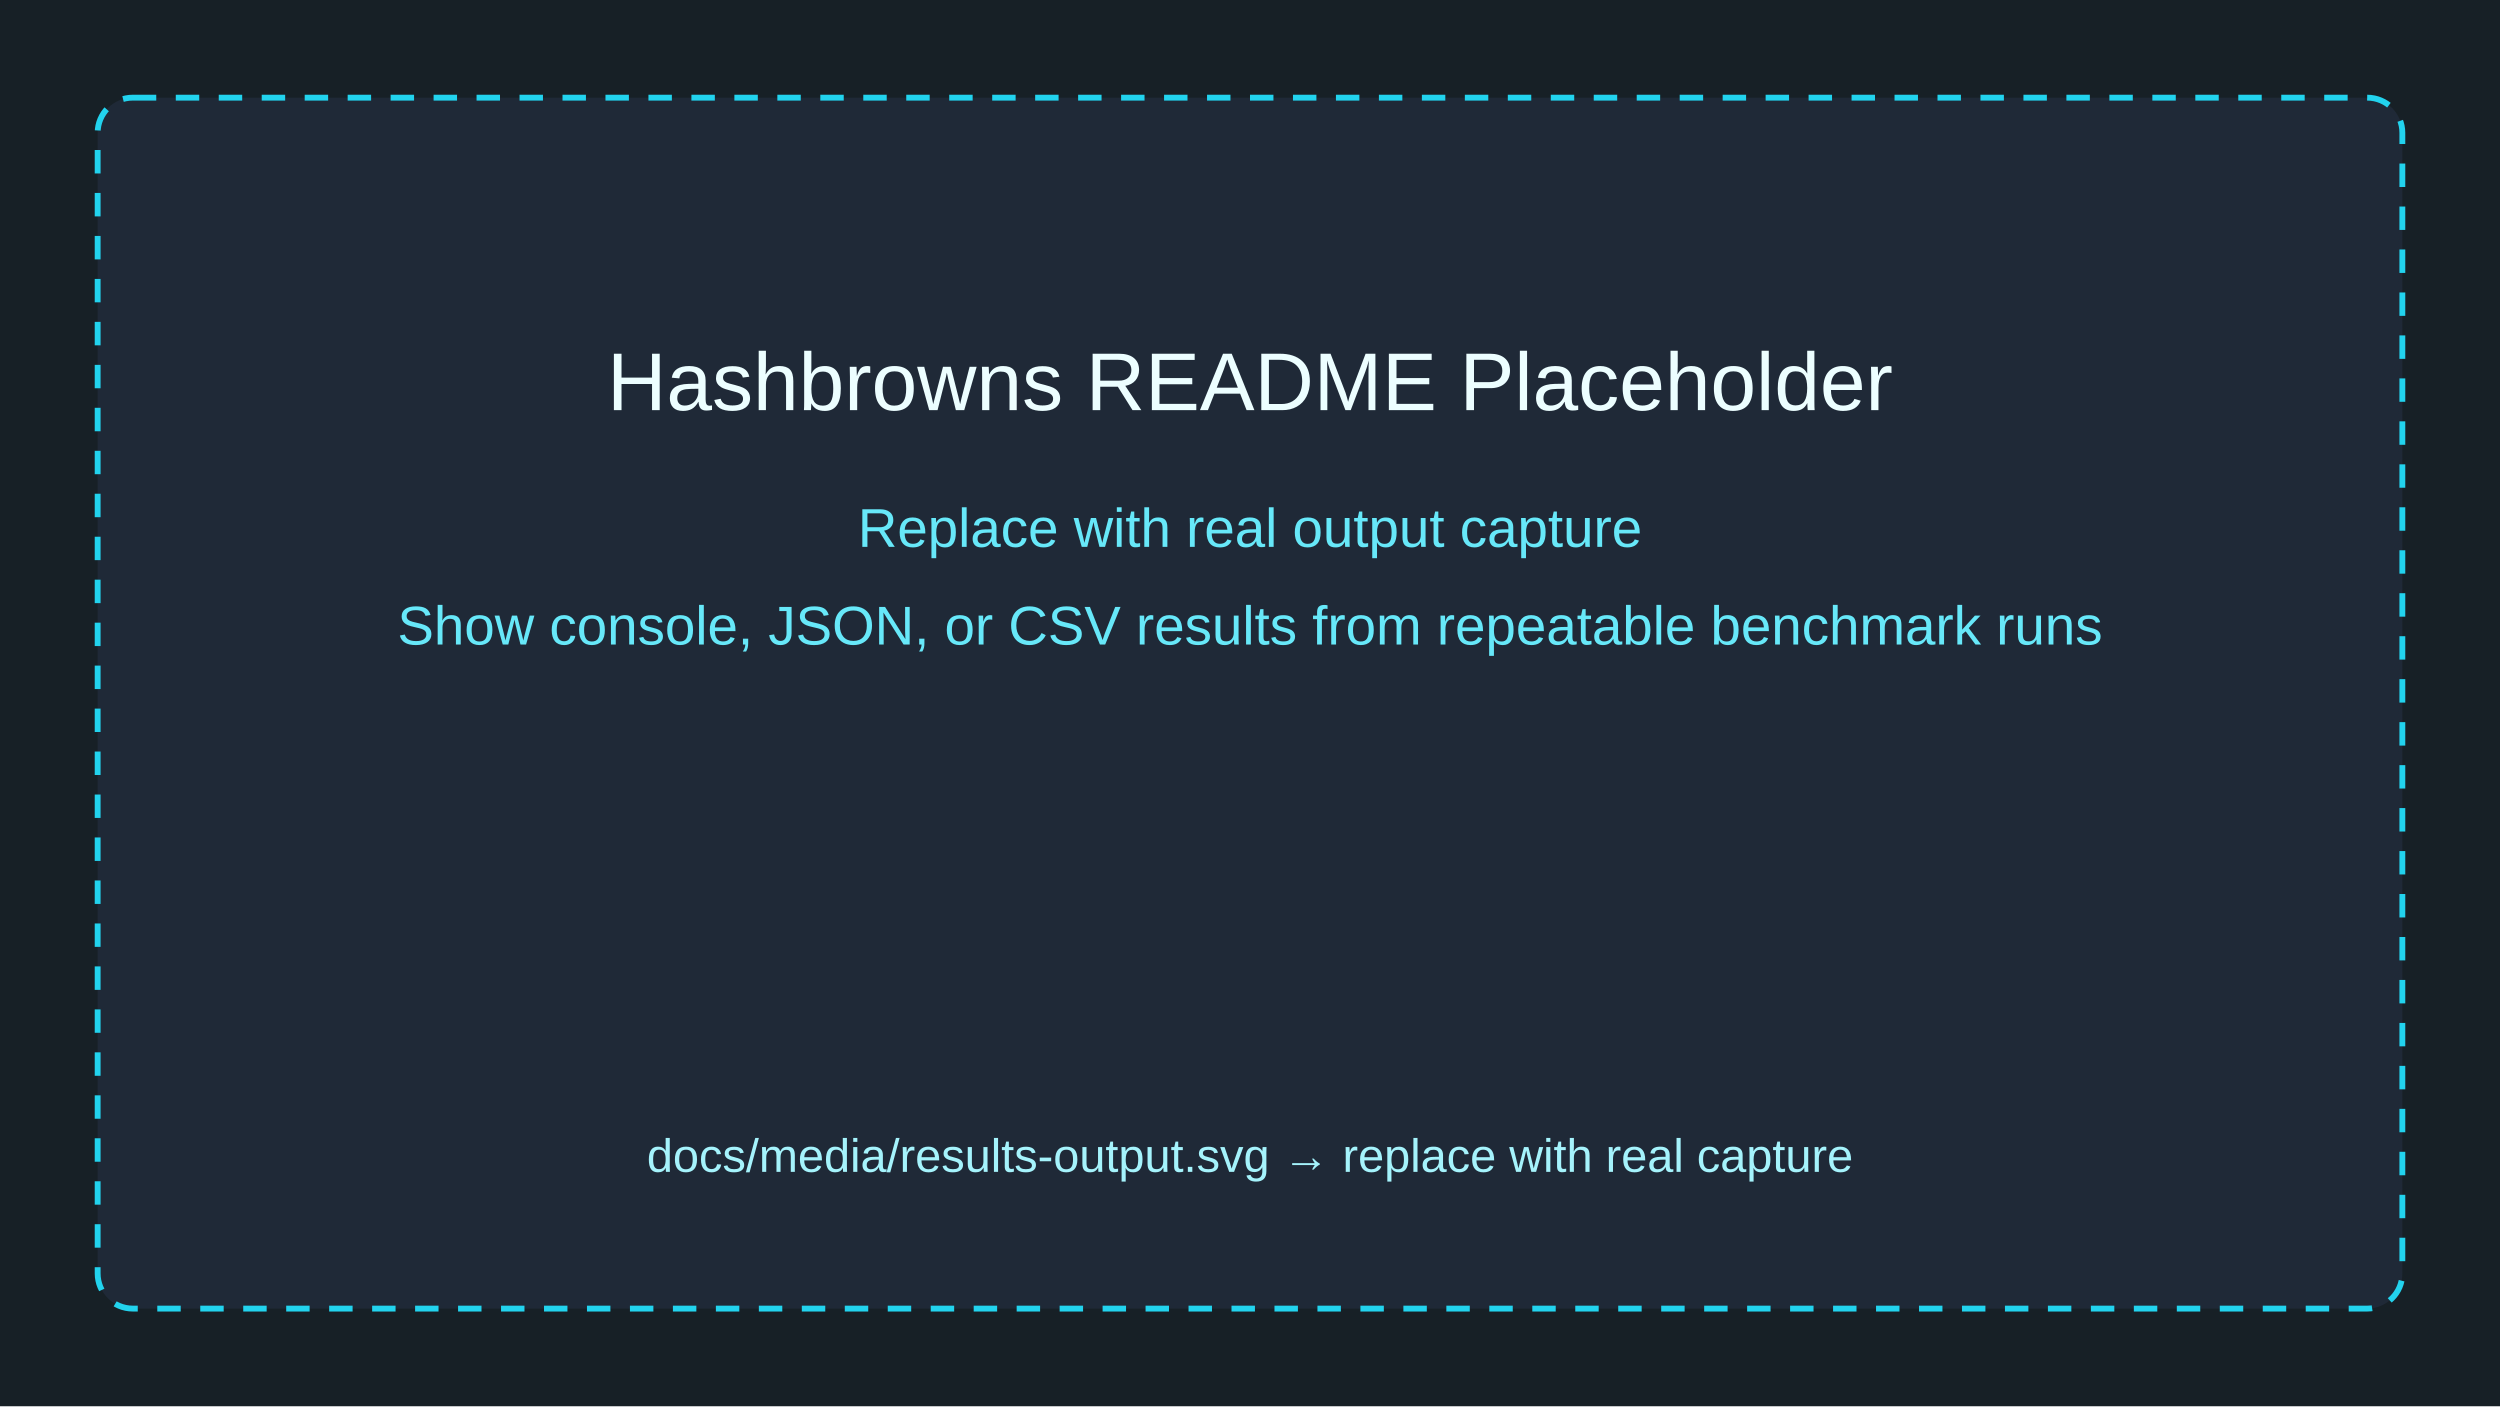
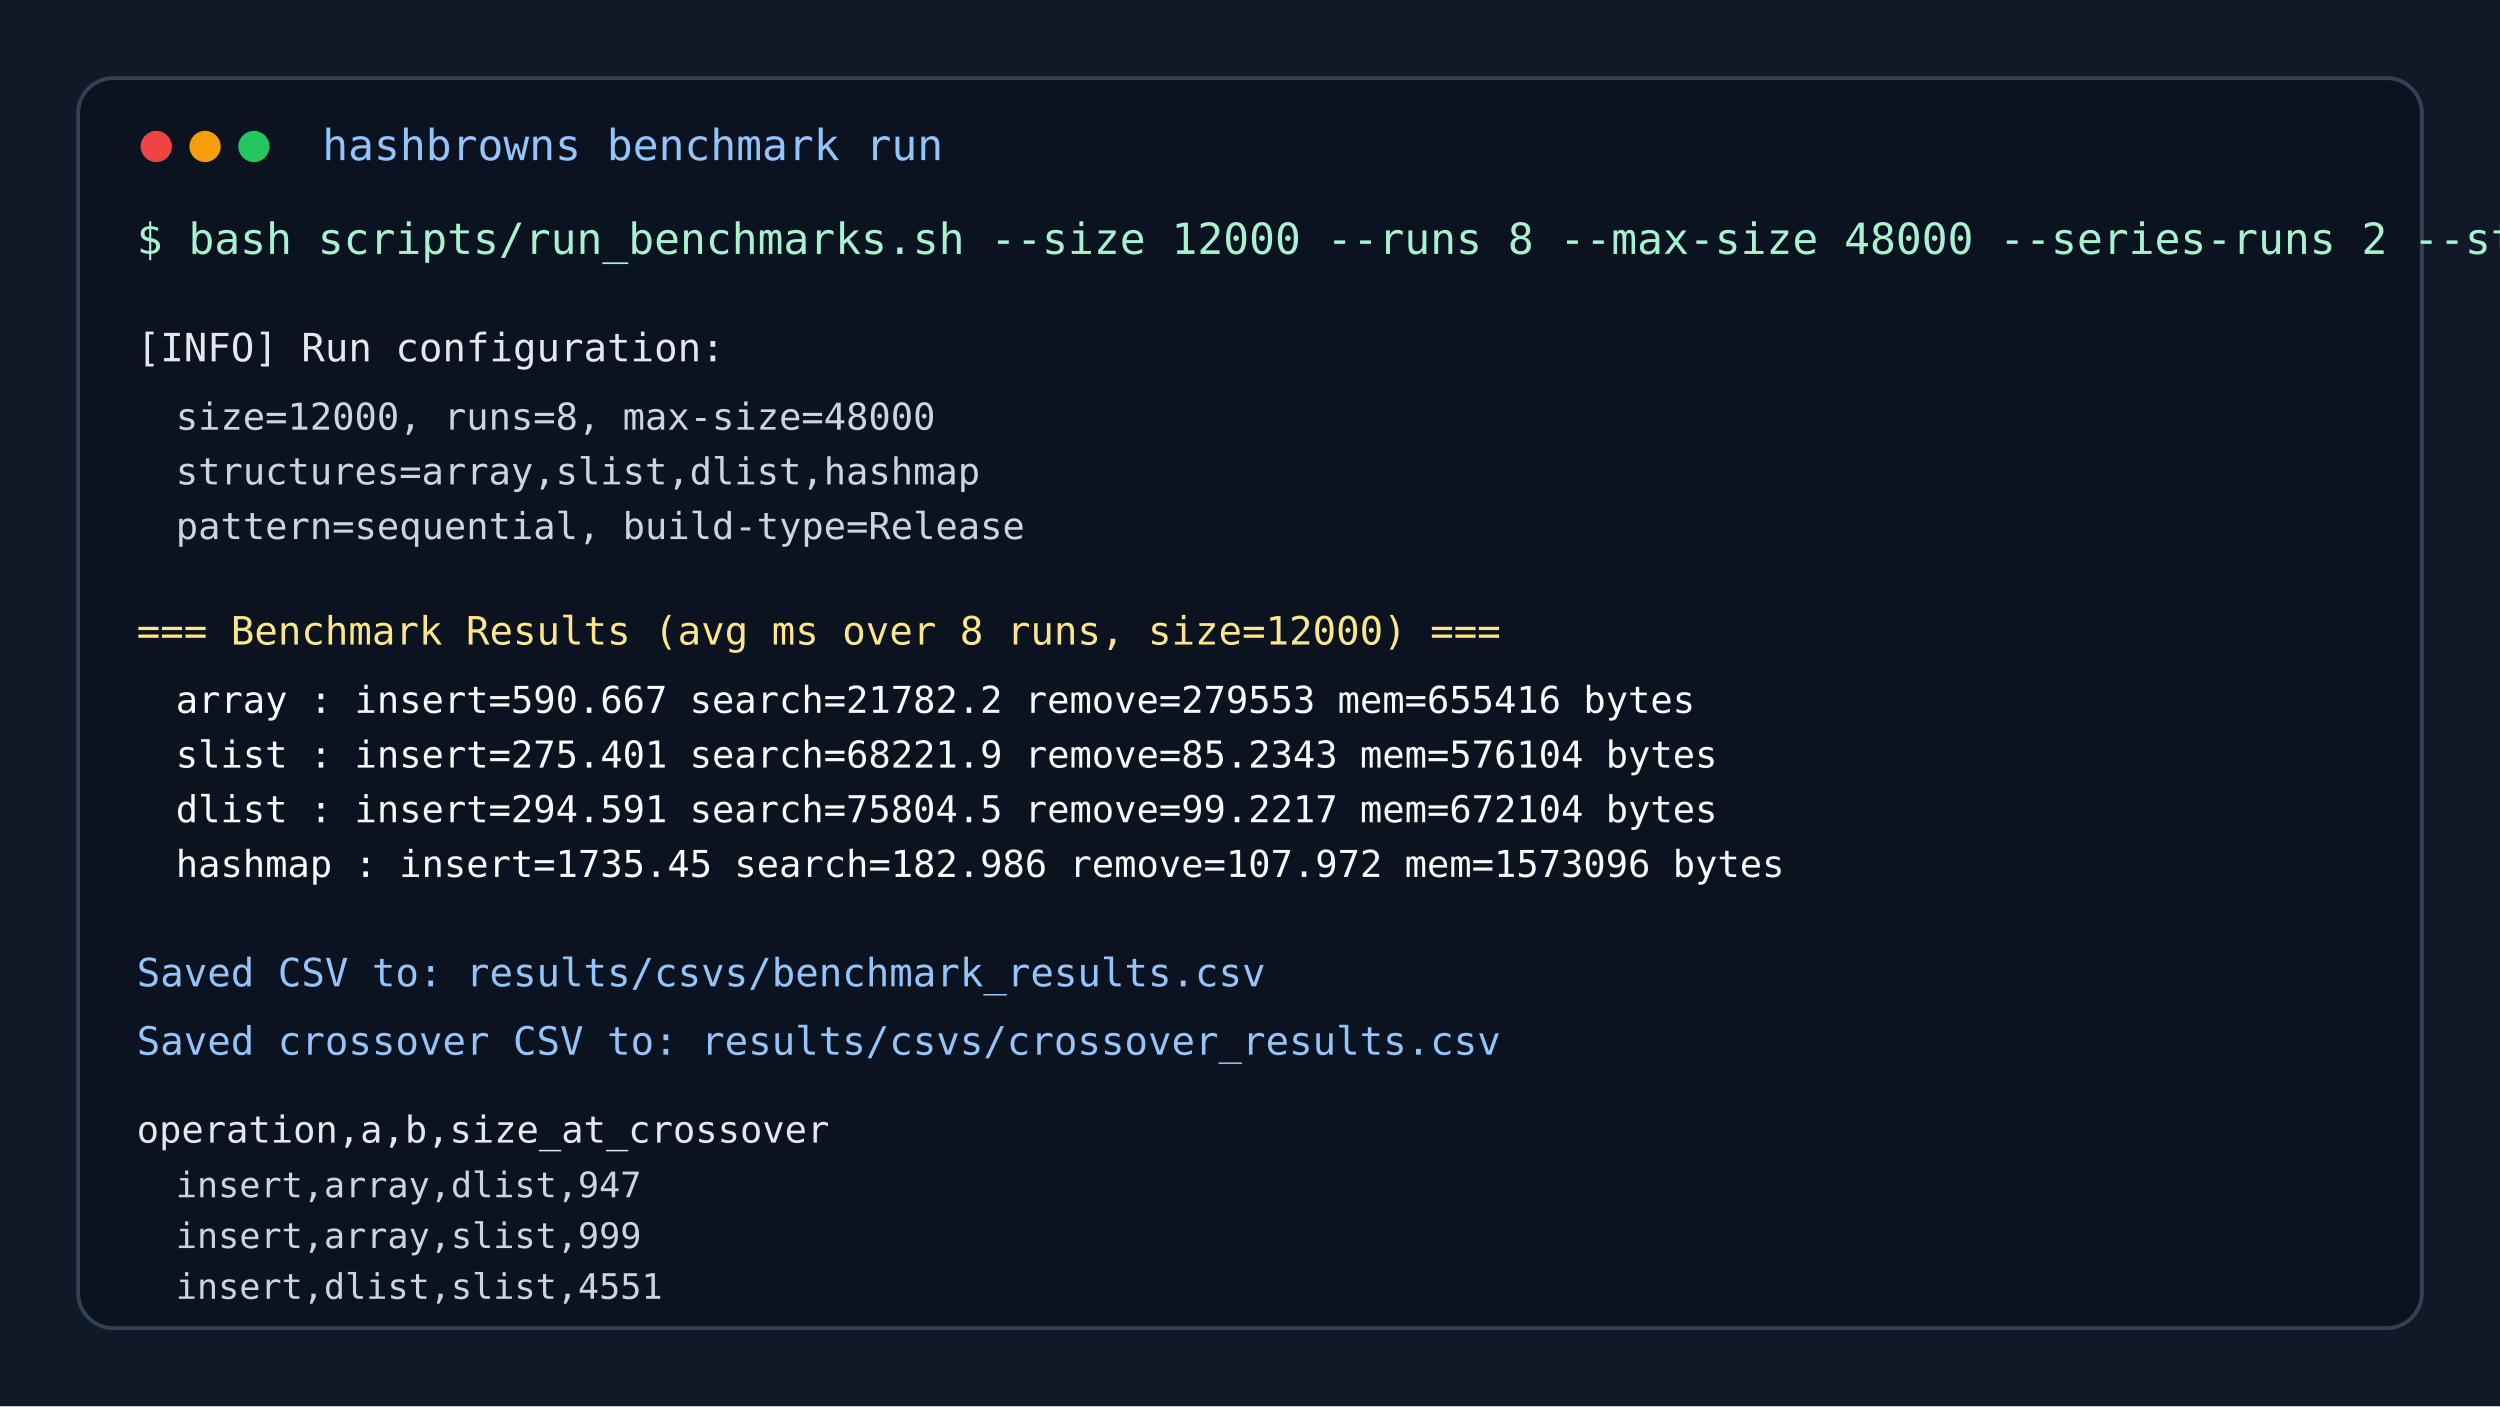
<svg xmlns="http://www.w3.org/2000/svg" width="1280" height="720" viewBox="0 0 1280 720">
-   <rect width="1280" height="720" fill="#172026" />
-   <rect x="50" y="50" width="1180" height="620" rx="18" fill="#1f2937" stroke="#22d3ee" stroke-width="3" stroke-dasharray="12 10" />
-   <text x="640" y="210" text-anchor="middle" fill="#ecfeff" font-size="42" font-family="Arial, sans-serif">Hashbrowns README Placeholder</text>
-   <text x="640" y="280" text-anchor="middle" fill="#67e8f9" font-size="28" font-family="Arial, sans-serif">Replace with real output capture</text>
-   <text x="640" y="330" text-anchor="middle" fill="#67e8f9" font-size="28" font-family="Arial, sans-serif">Show console, JSON, or CSV results from repeatable benchmark runs</text>
-   <text x="640" y="600" text-anchor="middle" fill="#a5f3fc" font-size="24" font-family="Arial, sans-serif">docs/media/results-output.svg → replace with real capture</text>
+   <rect width="1280" height="720" fill="#111827" />
+   <rect x="40" y="40" width="1200" height="640" rx="18" fill="#0b1220" stroke="#334155" stroke-width="2" />
+   <circle cx="80" cy="75" r="8" fill="#ef4444" />
+   <circle cx="105" cy="75" r="8" fill="#f59e0b" />
+   <circle cx="130" cy="75" r="8" fill="#22c55e" />
+   <text x="165" y="82" fill="#93c5fd" font-size="22" font-family="Menlo, Consolas, monospace">hashbrowns benchmark run</text>
+   <text x="70" y="130" fill="#a7f3d0" font-size="22" font-family="Menlo, Consolas, monospace">$ bash scripts/run_benchmarks.sh --size 12000 --runs 8 --max-size 48000 --series-runs 2 --structures array,slist,dlist,hashmap --out-format csv --no-plots</text>
+   <text x="70" y="185" fill="#e5e7eb" font-size="20" font-family="Menlo, Consolas, monospace">[INFO] Run configuration:</text>
+   <text x="90" y="220" fill="#cbd5e1" font-size="19" font-family="Menlo, Consolas, monospace">size=12000, runs=8, max-size=48000</text>
+   <text x="90" y="248" fill="#cbd5e1" font-size="19" font-family="Menlo, Consolas, monospace">structures=array,slist,dlist,hashmap</text>
+   <text x="90" y="276" fill="#cbd5e1" font-size="19" font-family="Menlo, Consolas, monospace">pattern=sequential, build-type=Release</text>
+   <text x="70" y="330" fill="#fde68a" font-size="20" font-family="Menlo, Consolas, monospace">=== Benchmark Results (avg ms over 8 runs, size=12000) ===</text>
+   <text x="90" y="365" fill="#f8fafc" font-size="19" font-family="Menlo, Consolas, monospace">array   : insert=590.667   search=21782.2  remove=279553   mem=655416 bytes</text>
+   <text x="90" y="393" fill="#f8fafc" font-size="19" font-family="Menlo, Consolas, monospace">slist   : insert=275.401   search=68221.9  remove=85.2343  mem=576104 bytes</text>
+   <text x="90" y="421" fill="#f8fafc" font-size="19" font-family="Menlo, Consolas, monospace">dlist   : insert=294.591   search=75804.5  remove=99.2217  mem=672104 bytes</text>
+   <text x="90" y="449" fill="#f8fafc" font-size="19" font-family="Menlo, Consolas, monospace">hashmap : insert=1735.45   search=182.986  remove=107.972  mem=1573096 bytes</text>
+   <text x="70" y="505" fill="#93c5fd" font-size="20" font-family="Menlo, Consolas, monospace">Saved CSV to: results/csvs/benchmark_results.csv</text>
+   <text x="70" y="540" fill="#93c5fd" font-size="20" font-family="Menlo, Consolas, monospace">Saved crossover CSV to: results/csvs/crossover_results.csv</text>
+   <text x="70" y="585" fill="#e5e7eb" font-size="19" font-family="Menlo, Consolas, monospace">operation,a,b,size_at_crossover</text>
+   <text x="90" y="613" fill="#cbd5e1" font-size="18" font-family="Menlo, Consolas, monospace">insert,array,dlist,947</text>
+   <text x="90" y="639" fill="#cbd5e1" font-size="18" font-family="Menlo, Consolas, monospace">insert,array,slist,999</text>
+   <text x="90" y="665" fill="#cbd5e1" font-size="18" font-family="Menlo, Consolas, monospace">insert,dlist,slist,4551</text>
</svg>
